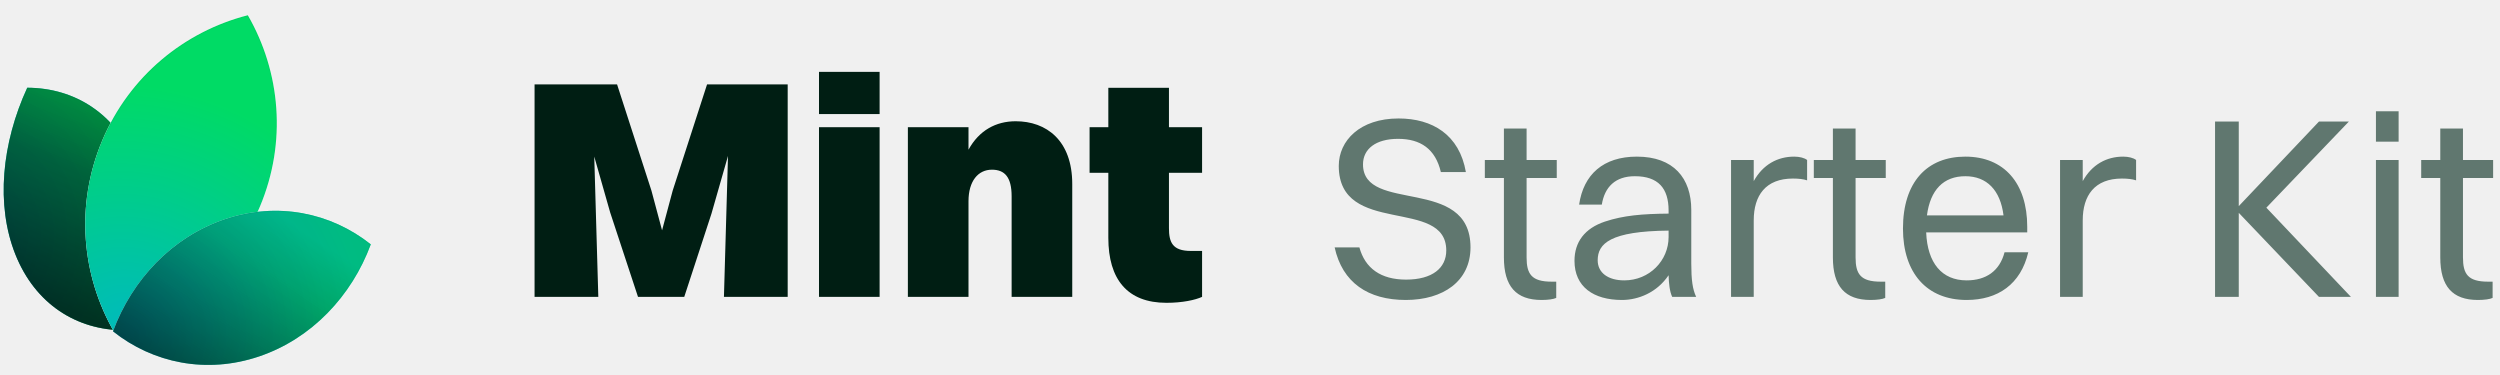
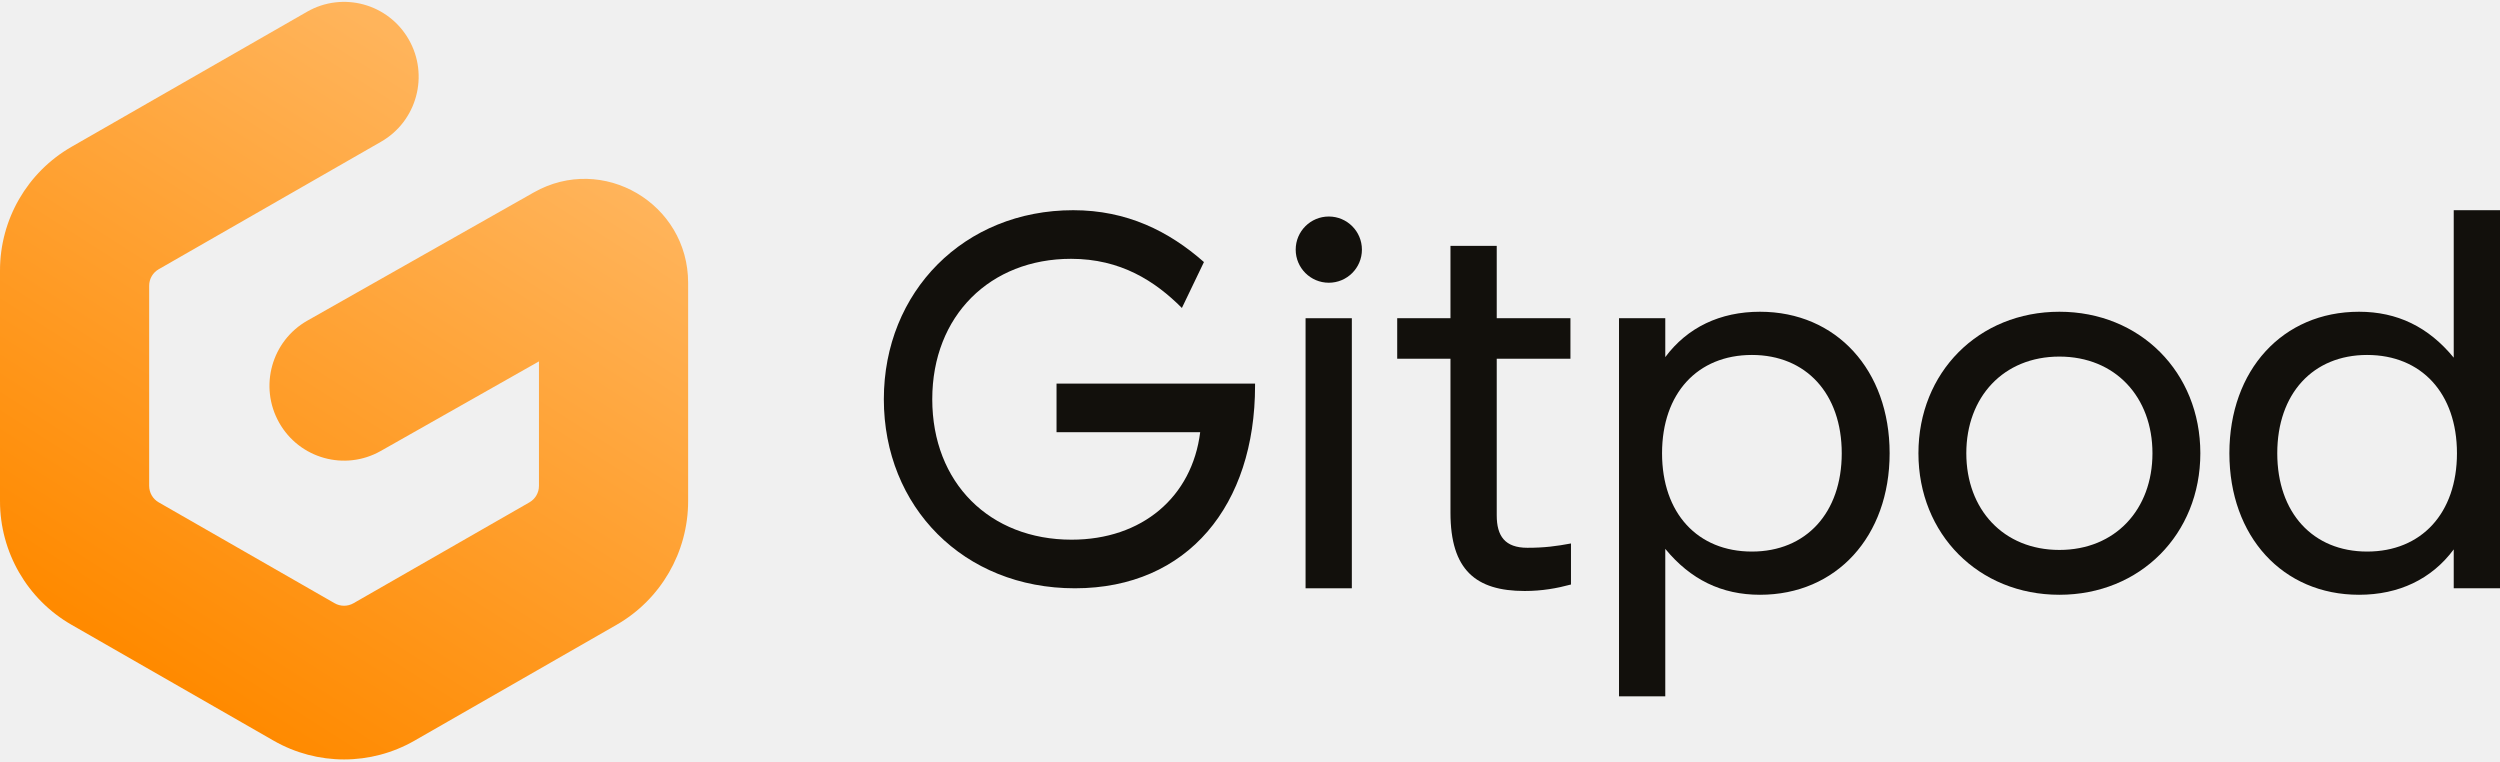
- <svg xmlns="http://www.w3.org/2000/svg" width="160" height="24" viewBox="0 0 160 24" fill="none">
-   <path d="M7.953 21.139C4.896 21.13 2.255 19.458 0.987 16.29C-0.28 13.121 0.109 9.163 1.744 5.615C4.801 5.624 7.442 7.296 8.71 10.465C9.977 13.633 9.588 17.591 7.953 21.139Z" fill="white" />
-   <path d="M7.953 21.139C4.896 21.13 2.255 19.458 0.987 16.29C-0.28 13.121 0.109 9.163 1.744 5.615C4.801 5.624 7.442 7.296 8.71 10.465C9.977 13.633 9.588 17.591 7.953 21.139Z" fill="url(#paint0_radial_115_86)" />
-   <path d="M7.953 21.139C4.896 21.13 2.255 19.458 0.987 16.29C-0.28 13.121 0.109 9.163 1.744 5.615C4.801 5.624 7.442 7.296 8.71 10.465C9.977 13.633 9.588 17.591 7.953 21.139Z" fill="black" fill-opacity="0.5" style="mix-blend-mode:hard-light" />
-   <path d="M7.953 21.139C4.896 21.13 2.255 19.458 0.987 16.29C-0.28 13.121 0.109 9.163 1.744 5.615C4.801 5.624 7.442 7.296 8.71 10.465C9.977 13.633 9.588 17.591 7.953 21.139Z" fill="url(#paint1_linear_115_86)" fill-opacity="0.5" style="mix-blend-mode:hard-light" />
-   <path d="M7.935 21.111C4.897 21.096 2.274 19.431 1.013 16.279C-0.248 13.124 0.136 9.182 1.762 5.643C4.8 5.659 7.423 7.324 8.684 10.476C9.945 13.63 9.561 17.572 7.935 21.111Z" stroke="url(#paint2_linear_115_86)" stroke-opacity="0.05" stroke-width="0.056" />
-   <path d="M7.31 21.257C11.354 20.221 14.884 17.375 16.628 13.236C18.373 9.097 17.945 4.587 15.86 0.976C11.816 2.012 8.287 4.858 6.542 8.998C4.797 13.137 5.225 17.646 7.31 21.257Z" fill="white" />
-   <path d="M7.31 21.257C11.354 20.221 14.884 17.375 16.628 13.236C18.373 9.097 17.945 4.587 15.86 0.976C11.816 2.012 8.287 4.858 6.542 8.998C4.797 13.137 5.225 17.646 7.31 21.257Z" fill="url(#paint3_radial_115_86)" />
-   <path d="M16.602 13.225C14.864 17.349 11.351 20.187 7.324 21.225C5.253 17.624 4.829 13.132 6.568 9.009C8.306 4.885 11.819 2.047 15.846 1.009C17.918 4.61 18.341 9.101 16.602 13.225Z" stroke="url(#paint4_linear_115_86)" stroke-opacity="0.05" stroke-width="0.056" />
-   <path d="M7.234 21.207C9.789 23.237 13.21 23.951 16.577 22.814C19.944 21.677 22.506 18.945 23.73 15.638C21.175 13.608 17.754 12.894 14.387 14.031C11.02 15.168 8.458 17.901 7.234 21.207Z" fill="white" />
-   <path d="M7.234 21.207C9.789 23.237 13.21 23.951 16.577 22.814C19.944 21.677 22.506 18.945 23.73 15.638C21.175 13.608 17.754 12.894 14.387 14.031C11.02 15.168 8.458 17.901 7.234 21.207Z" fill="url(#paint5_radial_115_86)" />
-   <path d="M7.234 21.207C9.789 23.237 13.21 23.951 16.577 22.814C19.944 21.677 22.506 18.945 23.73 15.638C21.175 13.608 17.754 12.894 14.387 14.031C11.02 15.168 8.458 17.901 7.234 21.207Z" fill="black" fill-opacity="0.2" style="mix-blend-mode:hard-light" />
-   <path d="M7.234 21.207C9.789 23.237 13.21 23.951 16.577 22.814C19.944 21.677 22.506 18.945 23.73 15.638C21.175 13.608 17.754 12.894 14.387 14.031C11.02 15.168 8.458 17.901 7.234 21.207Z" fill="url(#paint6_linear_115_86)" fill-opacity="0.5" style="mix-blend-mode:hard-light" />
-   <path d="M16.568 22.787C13.218 23.918 9.814 23.212 7.267 21.198C8.492 17.907 11.044 15.189 14.396 14.058C17.747 12.927 21.15 13.633 23.697 15.648C22.472 18.938 19.92 21.656 16.568 22.787Z" stroke="url(#paint7_linear_115_86)" stroke-opacity="0.05" stroke-width="0.056" />
-   <path d="M34.212 19V5.4H39.492L41.692 12.2L42.372 14.74L43.052 12.2L45.252 5.4H50.412V19H46.332L46.592 9.98L45.532 13.68L43.792 19H40.832L39.052 13.6L38.032 10.02L38.292 19H34.212ZM52.416 7.3V4.6H56.295V7.3H52.416ZM52.416 19V8.14H56.295V19H52.416ZM58.104 19V8.14H61.984V9.58C62.664 8.34 63.744 7.76 65.004 7.76C66.964 7.76 68.624 8.98 68.624 11.78V19H64.744V12.56C64.744 11.34 64.304 10.86 63.484 10.86C62.604 10.86 61.984 11.58 61.984 12.88V19H58.104ZM70.933 15.22V11.06H69.733V8.14H70.933V5.62H74.813V8.14H76.933V11.06H74.813V14.6C74.813 15.5 75.033 16.06 76.213 16.06H76.933V19C76.493 19.2 75.673 19.38 74.653 19.38C72.153 19.38 70.933 17.88 70.933 15.22Z" fill="#001E13" />
-   <path d="M87.232 10.519C87.232 13.687 94.112 11.229 94.112 15.832C94.112 17.994 92.364 19.198 89.971 19.198C87.562 19.198 85.912 18.093 85.417 15.832H87.001C87.364 17.169 88.371 17.895 89.987 17.895C91.671 17.895 92.561 17.152 92.561 16.03C92.561 12.598 85.681 15.155 85.681 10.618C85.681 9.001 87.034 7.582 89.509 7.582C91.671 7.582 93.403 8.621 93.816 11.014H92.215C91.868 9.529 90.912 8.886 89.476 8.886C88.057 8.886 87.232 9.529 87.232 10.519ZM96.25 16.476V11.393H95.029V10.239H96.25V8.226H97.702V10.239H99.632V11.393H97.702V16.476C97.702 17.532 98.015 18.026 99.302 18.026H99.599V19.066C99.434 19.148 99.071 19.198 98.659 19.198C97.025 19.198 96.25 18.323 96.25 16.476ZM102.516 13.093H101.064C101.345 11.162 102.615 10.024 104.76 10.024C107.103 10.024 108.242 11.393 108.242 13.44V16.888C108.242 17.895 108.324 18.521 108.555 19H107.021C106.856 18.654 106.806 18.142 106.79 17.614C106.047 18.72 104.859 19.198 103.803 19.198C101.988 19.198 100.767 18.357 100.767 16.69C100.767 15.486 101.427 14.611 102.714 14.182C103.902 13.786 105.107 13.687 106.79 13.671V13.473C106.79 12.053 106.13 11.278 104.628 11.278C103.374 11.278 102.698 11.971 102.516 13.093ZM102.252 16.657C102.252 17.465 102.929 17.944 103.952 17.944C105.569 17.944 106.79 16.674 106.79 15.172V14.759C103.061 14.793 102.252 15.585 102.252 16.657ZM110.787 19V10.239H112.239V11.591C112.833 10.519 113.774 10.024 114.83 10.024C115.176 10.024 115.49 10.107 115.655 10.239V11.542C115.407 11.46 115.094 11.427 114.747 11.427C112.998 11.427 112.239 12.515 112.239 14.1V19H110.787ZM117.305 16.476V11.393H116.084V10.239H117.305V8.226H118.757V10.239H120.688V11.393H118.757V16.476C118.757 17.532 119.071 18.026 120.358 18.026H120.655V19.066C120.49 19.148 120.127 19.198 119.714 19.198C118.081 19.198 117.305 18.323 117.305 16.476ZM129.809 16.145C129.33 18.192 127.862 19.198 125.865 19.198C123.324 19.198 121.79 17.482 121.79 14.627C121.79 11.658 123.324 10.024 125.783 10.024C128.258 10.024 129.743 11.723 129.743 14.512V14.875H123.275C123.357 16.838 124.281 17.944 125.865 17.944C127.103 17.944 127.977 17.35 128.291 16.145H129.809ZM125.783 11.278C124.38 11.278 123.539 12.152 123.324 13.786H128.225C128.027 12.169 127.152 11.278 125.783 11.278ZM131.843 19V10.239H133.295V11.591C133.889 10.519 134.829 10.024 135.885 10.024C136.232 10.024 136.545 10.107 136.71 10.239V11.542C136.463 11.46 136.149 11.427 135.803 11.427C134.054 11.427 133.295 12.515 133.295 14.1V19H131.843ZM141.763 19V7.78H143.281V13.192L148.413 7.78H150.327L145.047 13.291L150.459 19H148.413L143.281 13.621V19H141.763ZM152.06 9.067V7.12H153.512V9.067H152.06ZM152.06 19V10.239H153.512V19H152.06ZM156.178 16.476V11.393H154.957V10.239H156.178V8.226H157.63V10.239H159.56V11.393H157.63V16.476C157.63 17.532 157.943 18.026 159.23 18.026H159.527V19.066C159.362 19.148 158.999 19.198 158.587 19.198C156.953 19.198 156.178 18.323 156.178 16.476Z" fill="#002719" fill-opacity="0.6" />
+ <svg xmlns="http://www.w3.org/2000/svg" width="243" height="74" fill="none" viewBox="0 0 396 120">
+   <path fill="#12100C" d="M170.253 92.889C152.612 92.889 140 79.97 140 62.944C140 45.919 152.698 33 169.997 33C178.519 33 185.166 36.337 190.705 41.213L187.211 48.486C182.951 44.208 177.496 40.7 169.656 40.7C156.873 40.7 147.67 49.683 147.67 62.944C147.67 76.206 156.788 85.189 169.742 85.189C180.905 85.189 188.831 78.43 190.109 68.163H167.355V60.463H198.801V60.806C198.801 79.628 188.234 92.889 170.253 92.889Z" />
+   <path fill="#12100C" d="M206.802 50.111H214.131V92.889H206.802V50.111Z" />
+   <path fill="#12100C" d="M248.843 92.29V85.788C246.542 86.216 244.667 86.472 241.94 86.472C238.361 86.472 237.083 84.59 237.083 81.339V56.528H248.758V50.111H237.083V38.647H229.754V50.111H221.317V56.528H229.754V80.911C229.754 89.98 233.759 93.317 241.514 93.317C244.241 93.317 246.627 92.889 248.843 92.29Z" />
+   <path fill="#12100C" fill-rule="evenodd" d="M263.78 110H256.451V50.111H263.78V56.271C267.274 51.566 272.473 49.084 278.779 49.084C290.88 49.084 299.317 58.324 299.317 71.5C299.317 84.675 290.88 93.916 278.779 93.916C272.728 93.916 267.786 91.52 263.78 86.643V110ZM263.269 71.5C263.269 80.997 268.893 87.071 277.501 87.071C286.108 87.071 291.732 80.911 291.732 71.5C291.732 62.089 286.108 55.929 277.501 55.929C268.893 55.929 263.269 62.003 263.269 71.5Z" clip-rule="evenodd" />
+   <path fill="#12100C" fill-rule="evenodd" d="M303.879 71.5C303.879 84.333 313.424 93.916 326.207 93.916C338.99 93.916 348.534 84.333 348.534 71.5C348.534 58.667 338.99 49.084 326.207 49.084C313.424 49.084 303.879 58.667 303.879 71.5ZM340.95 71.5C340.95 80.398 335.07 86.814 326.207 86.814C317.344 86.814 311.464 80.398 311.464 71.5C311.464 62.602 317.344 56.186 326.207 56.186C335.07 56.186 340.95 62.602 340.95 71.5Z" clip-rule="evenodd" />
+   <path fill="#12100C" fill-rule="evenodd" d="M388.671 33H396V92.889H388.671V86.729C385.177 91.434 379.979 93.916 373.673 93.916C361.571 93.916 353.135 84.675 353.135 71.5C353.135 58.324 361.571 49.084 373.673 49.084C379.723 49.084 384.666 51.48 388.671 56.357V33ZM389.182 71.5C389.182 62.003 383.558 55.929 374.951 55.929C366.344 55.929 360.719 62.089 360.719 71.5C360.719 80.911 366.344 87.071 374.951 87.071C383.558 87.071 389.182 80.997 389.182 71.5Z" clip-rule="evenodd" />
+   <path fill="#12100C" d="M210.483 44.489C213.379 44.489 215.728 42.141 215.728 39.245C215.728 36.348 213.379 34 210.483 34C207.586 34 205.238 36.348 205.238 39.245C205.238 42.141 207.586 44.489 210.483 44.489Z" />
+   <path fill="url(#paint0_linear)" fill-rule="evenodd" d="M64.758 5.976C67.995 11.661 66.027 18.904 60.362 22.152L25.137 42.352C24.204 42.887 23.629 43.879 23.629 44.954V76.673C23.629 77.748 24.204 78.74 25.137 79.275L53.008 95.257C53.932 95.787 55.068 95.787 55.992 95.257L83.863 79.275C84.796 78.74 85.371 77.748 85.371 76.673V56.947L60.306 71.14C54.623 74.357 47.417 72.343 44.21 66.64C41.004 60.937 43.011 53.705 48.694 50.487L84.559 30.18C95.483 23.995 109 31.916 109 44.504V79.076C109 87.174 104.676 94.651 97.67 98.669L65.656 117.027C58.743 120.991 50.257 120.991 43.344 117.027L11.33 98.669C4.324 94.651 0 87.174 0 79.076V42.551C0 34.453 4.324 26.976 11.33 22.959L48.638 1.564C54.304 -1.685 61.521 0.291 64.758 5.976Z" clip-rule="evenodd" />
  <defs>
-     <radialGradient id="paint0_radial_115_86" cx="0" cy="0" r="1" gradientUnits="userSpaceOnUse" gradientTransform="translate(-3.00503 15.023) rotate(-10.029) scale(17.9572 17.784)">
-       <stop stop-color="#00B0BB" />
-       <stop offset="1" stop-color="#00DB65" />
-     </radialGradient>
-     <linearGradient id="paint1_linear_115_86" x1="7.39" y1="4.813" x2="1.63" y2="18.689" gradientUnits="userSpaceOnUse">
-       <stop stop-color="#18E299" />
-       <stop offset="1" />
-     </linearGradient>
-     <linearGradient id="paint2_linear_115_86" x1="7.948" y1="8.016" x2="1.761" y2="18.746" gradientUnits="userSpaceOnUse">
-       <stop />
-       <stop offset="1" stop-opacity="0" />
-     </linearGradient>
-     <radialGradient id="paint3_radial_115_86" cx="0" cy="0" r="1" gradientUnits="userSpaceOnUse" gradientTransform="translate(8.11404 20.8822) rotate(-75.7542) scale(21.6246 23.7772)">
-       <stop stop-color="#00BBBB" />
-       <stop offset="0.713" stop-color="#00DB65" />
-     </radialGradient>
-     <linearGradient id="paint4_linear_115_86" x1="7.602" y1="5.871" x2="15.556" y2="16.372" gradientUnits="userSpaceOnUse">
-       <stop />
-       <stop offset="1" stop-opacity="0" />
-     </linearGradient>
-     <radialGradient id="paint5_radial_115_86" cx="0" cy="0" r="1" gradientUnits="userSpaceOnUse" gradientTransform="translate(7.84537 21.5181) rotate(-20.3525) scale(18.5603 17.32)">
-       <stop stop-color="#00B0BB" />
-       <stop offset="1" stop-color="#00DB65" />
-     </radialGradient>
-     <linearGradient id="paint6_linear_115_86" x1="16.808" y1="13.007" x2="10.041" y2="22.994" gradientUnits="userSpaceOnUse">
-       <stop stop-color="#00B1BC" />
-       <stop offset="1" />
-     </linearGradient>
-     <linearGradient id="paint7_linear_115_86" x1="16.808" y1="13.007" x2="14.169" y2="23.841" gradientUnits="userSpaceOnUse">
-       <stop />
-       <stop offset="1" stop-opacity="0" />
+     <linearGradient id="paint0_linear" x1="82.04" x2="25.812" y1="18.146" y2="106.234" gradientUnits="userSpaceOnUse">
+       <stop stop-color="#FFB45B" />
+       <stop offset="1" stop-color="#FF8A00" />
    </linearGradient>
  </defs>
</svg>
